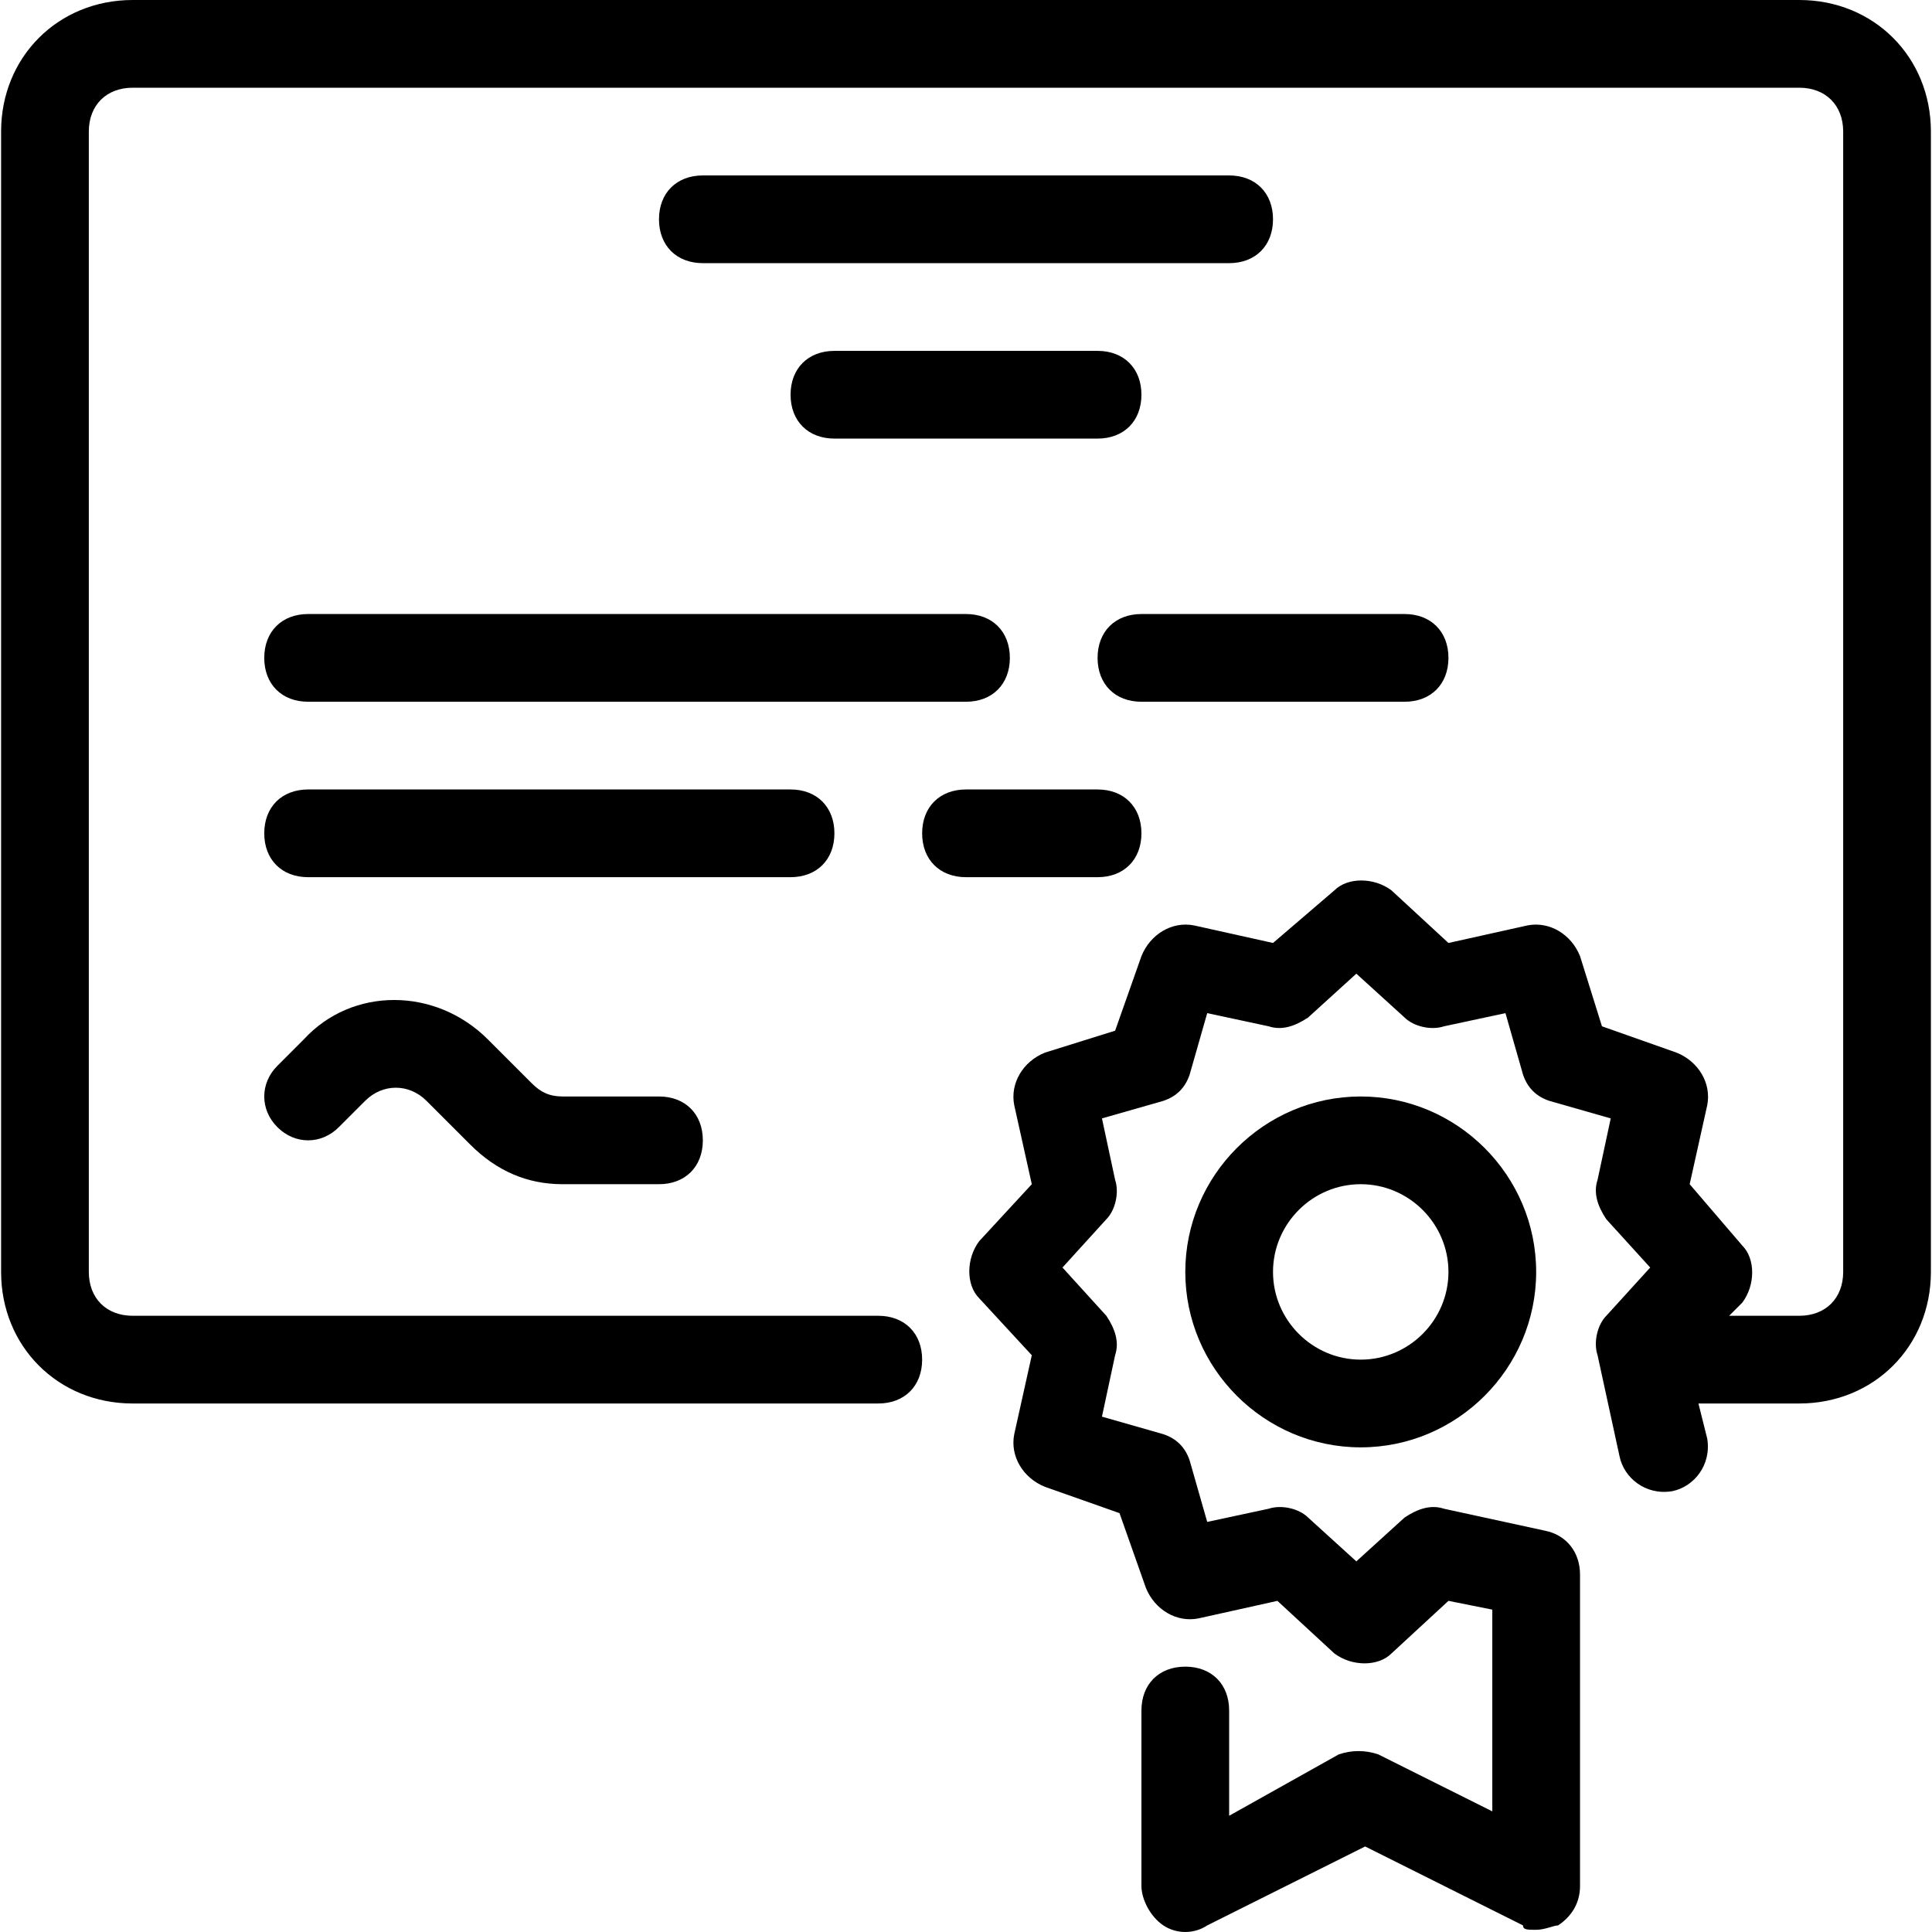
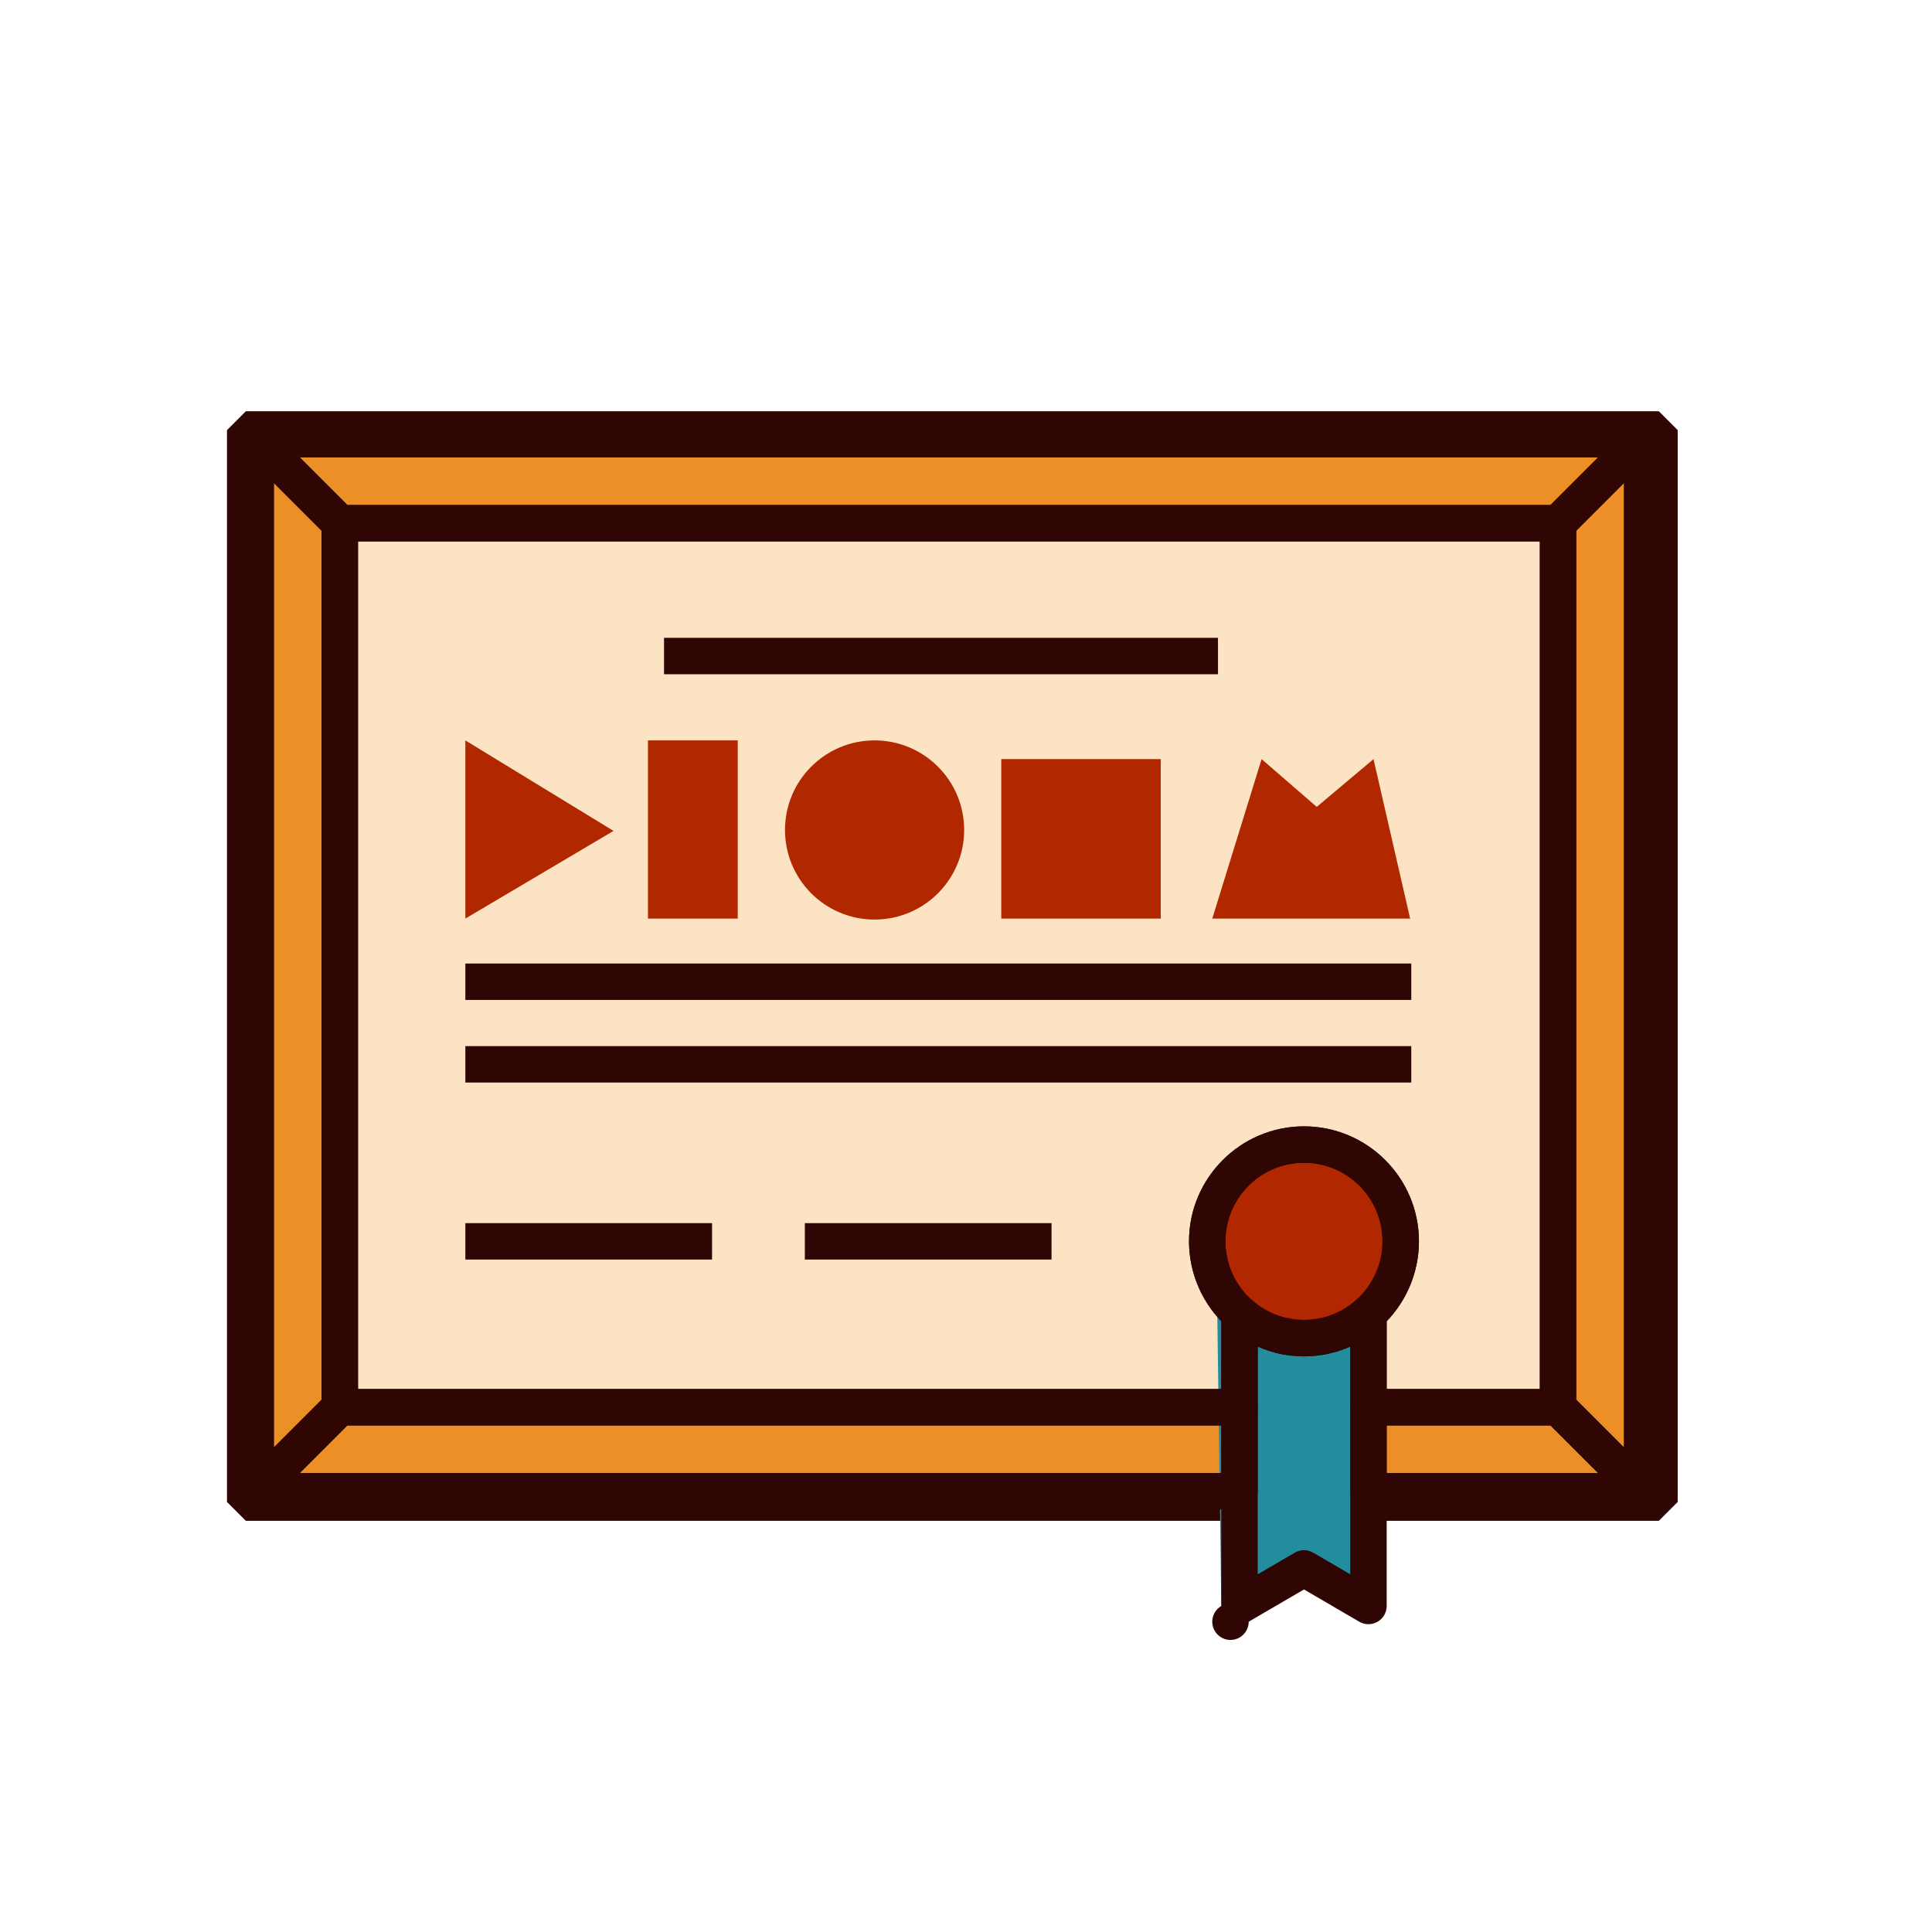
- <svg xmlns="http://www.w3.org/2000/svg" fill="#000000" height="800px" width="800px" version="1.1" id="Layer_1" viewBox="0 0 512.582 512.582" xml:space="preserve">
-   <g>
-     <g>
-       <path d="M477.382,0H35.2C15.418,0,0.291,15.127,0.291,34.909v302.545c0,19.782,15.127,34.909,34.909,34.909h197.818    c6.982,0,11.636-4.655,11.636-11.636s-4.655-11.636-11.636-11.636H35.2c-6.982,0-11.636-4.655-11.636-11.636V34.909    c0-6.982,4.655-11.636,11.636-11.636h442.182c6.982,0,11.636,4.655,11.636,11.636v302.545c0,6.982-4.655,11.636-11.636,11.636    h-18.618l3.491-3.491c3.491-4.655,3.491-11.636,0-15.127l-13.964-16.291l4.655-20.945c1.164-5.818-2.327-11.636-8.146-13.964    l-19.782-6.982l-5.818-18.618c-2.327-5.818-8.146-9.309-13.964-8.145l-20.945,4.655l-15.127-13.964    c-4.655-3.491-11.636-3.491-15.127,0l-16.291,13.964l-20.945-4.655c-5.818-1.164-11.636,2.327-13.964,8.145l-6.982,19.782    l-18.618,5.818c-5.818,2.327-9.309,8.146-8.145,13.964l4.655,20.945l-13.964,15.127c-3.491,4.655-3.491,11.636,0,15.127    l13.964,15.127l-4.655,20.945c-1.164,5.818,2.327,11.636,8.145,13.964l19.782,6.982L304,421.236    c2.327,5.818,8.145,9.309,13.964,8.145l20.945-4.655l15.127,13.964c4.655,3.491,11.636,3.491,15.127,0l15.127-13.964l11.636,2.327    v53.527l-30.255-15.127c-3.491-1.164-6.982-1.164-10.473,0l-29.091,16.291v-27.927c0-6.982-4.655-11.636-11.636-11.636    s-11.636,4.655-11.636,11.636v46.545c0,3.491,2.327,8.145,5.818,10.473c3.491,2.327,8.145,2.327,11.636,0l41.891-20.945    l41.891,20.945c0,1.164,1.164,1.164,3.491,1.164c2.327,0,4.655-1.164,5.818-1.164c3.491-2.327,5.818-5.818,5.818-10.473v-82.618    c0-5.818-3.491-10.473-9.309-11.636l-26.764-5.818c-3.491-1.164-6.982,0-10.473,2.327l-12.8,11.636l-12.8-11.636    c-2.327-2.327-6.982-3.491-10.473-2.327l-16.291,3.491l-4.655-16.291c-1.164-3.491-3.491-5.818-6.982-6.982l-16.291-4.655    l3.491-16.291c1.164-3.491,0-6.982-2.327-10.473l-11.636-12.8l11.636-12.8c2.327-2.327,3.491-6.982,2.327-10.473l-3.491-16.291    l16.291-4.655c3.491-1.164,5.818-3.491,6.982-6.982l4.655-16.291l16.291,3.491c3.491,1.164,6.982,0,10.473-2.327l12.8-11.636    l12.8,11.636c2.327,2.327,6.982,3.491,10.473,2.327l16.291-3.491l4.655,16.291c1.164,3.491,3.491,5.818,6.982,6.982l16.291,4.655    l-3.491,16.291c-1.164,3.491,0,6.982,2.327,10.473l11.636,12.8l-11.636,12.8c-2.327,2.327-3.491,6.982-2.327,10.473l5.818,26.764    c1.164,5.818,6.982,10.473,13.964,9.309c5.818-1.164,10.473-6.982,9.309-13.964l-2.327-9.309h26.764    c19.782,0,34.909-15.127,34.909-34.909V34.909C512.291,15.127,497.164,0,477.382,0z" />
-     </g>
-   </g>
-   <g>
-     <g>
-       <path d="M361.018,290.909c-25.6,0-46.545,20.945-46.545,46.545c0,25.6,20.945,46.545,46.545,46.545    c25.6,0,46.545-20.945,46.545-46.545C407.564,311.855,386.618,290.909,361.018,290.909z M361.018,360.727    c-12.8,0-23.273-10.473-23.273-23.273c0-12.8,10.473-23.273,23.273-23.273s23.273,10.473,23.273,23.273    C384.291,350.255,373.818,360.727,361.018,360.727z" />
-     </g>
-   </g>
-   <g>
-     <g>
-       <path d="M326.109,46.545H186.473c-6.982,0-11.636,4.655-11.636,11.636s4.655,11.636,11.636,11.636h139.636    c6.982,0,11.636-4.655,11.636-11.636S333.091,46.545,326.109,46.545z" />
-     </g>
-   </g>
-   <g>
-     <g>
-       <path d="M256.291,162.909H81.745c-6.982,0-11.636,4.655-11.636,11.636s4.655,11.636,11.636,11.636h174.545    c6.982,0,11.636-4.655,11.636-11.636S263.273,162.909,256.291,162.909z" />
-     </g>
-   </g>
-   <g>
-     <g>
-       <path d="M209.745,209.455h-128c-6.982,0-11.636,4.655-11.636,11.636c0,6.982,4.655,11.636,11.636,11.636h128    c6.982,0,11.636-4.655,11.636-11.636C221.382,214.109,216.727,209.455,209.745,209.455z" />
-     </g>
-   </g>
-   <g>
-     <g>
-       <path d="M291.2,93.091h-69.818c-6.982,0-11.636,4.655-11.636,11.636s4.655,11.636,11.636,11.636H291.2    c6.982,0,11.636-4.655,11.636-11.636S298.182,93.091,291.2,93.091z" />
-     </g>
-   </g>
-   <g>
-     <g>
-       <path d="M372.655,162.909h-69.818c-6.982,0-11.636,4.655-11.636,11.636s4.655,11.636,11.636,11.636h69.818    c6.982,0,11.636-4.655,11.636-11.636S379.636,162.909,372.655,162.909z" />
-     </g>
-   </g>
-   <g>
-     <g>
-       <path d="M174.836,290.909h-25.6c-3.491,0-5.818-1.164-8.145-3.491l-11.636-11.636c-13.964-13.964-36.073-13.964-48.873,0    l-6.982,6.982c-4.655,4.655-4.655,11.636,0,16.291s11.636,4.655,16.291,0l6.982-6.982c4.655-4.655,11.636-4.655,16.291,0    l11.636,11.636c6.982,6.982,15.127,10.473,24.436,10.473h25.6c6.982,0,11.636-4.655,11.636-11.636    S181.818,290.909,174.836,290.909z" />
-     </g>
-   </g>
-   <g>
-     <g>
-       <path d="M291.2,209.455h-34.909c-6.982,0-11.636,4.655-11.636,11.636c0,6.982,4.655,11.636,11.636,11.636H291.2    c6.982,0,11.636-4.655,11.636-11.636C302.836,214.109,298.182,209.455,291.2,209.455z" />
-     </g>
+ <svg xmlns="http://www.w3.org/2000/svg" width="256px" height="256px" viewBox="0 0 1024 1024" class="icon" version="1.1" fill="#000000">
+   <g id="SVGRepo_bgCarrier" stroke-width="0" />
+   <g id="SVGRepo_tracerCarrier" stroke-linecap="round" stroke-linejoin="round" />
+   <g id="SVGRepo_iconCarrier">
+     <path d="M130.307 227.97h748.911v568.098H130.307z" fill="#ED8F27" />
+     <path d="M879.218 806.068H130.307l-10-10V227.971l10-10h748.911l10 10v568.098l-10 9.999z m-738.911-20h728.911V237.971H140.307v548.097z" fill="#300604" />
+     <path d="M182.067 278.597h650.094v457.616H182.067z" fill="#FCE3C3" />
+     <path d="M647.317 851.206l48.691-28.271 34.106 36.642-2.786-162.345-82.199-4.633z" fill="#228E9D" />
+     <path d="M696.205 658.662m-51.076 0a51.076 51.076 0 1 0 102.152 0 51.076 51.076 0 1 0-102.152 0Z" fill="#B12800" />
+     <path d="M135.602 800.025a9.648 9.648 0 0 1-9.653-9.653V232.795a9.647 9.647 0 0 1 5.958-8.917 9.66 9.66 0 0 1 10.52 2.093l44.506 44.506a9.651 9.651 0 0 1 2.828 6.825v468.565a9.651 9.651 0 0 1-2.828 6.825l-44.506 44.506a9.65 9.65 0 0 1-6.825 2.827z m9.653-543.927V767.07l25.2-25.201V281.298l-25.2-25.2zM870.3 800.025a9.65 9.65 0 0 1-6.825-2.828l-44.506-44.506a9.651 9.651 0 0 1-2.828-6.825V277.301a9.651 9.651 0 0 1 2.828-6.825l44.506-44.506a9.648 9.648 0 0 1 10.52-2.093 9.646 9.646 0 0 1 5.958 8.917v557.578a9.646 9.646 0 0 1-9.653 9.653z m-34.853-58.156l25.2 25.201V256.098l-25.2 25.2v460.571z" fill="#300604" />
+     <path d="M825.794 286.954H180.108a9.658 9.658 0 0 1-6.825-2.828l-44.506-44.506a9.654 9.654 0 0 1-2.093-10.52 9.66 9.66 0 0 1 8.917-5.958H870.3a9.652 9.652 0 0 1 6.824 16.478l-44.506 44.506a9.654 9.654 0 0 1-6.824 2.828z m-641.689-19.306h637.692l25.2-25.2H158.905l25.2 25.2zM656.969 800.025H135.602a9.653 9.653 0 0 1-6.824-16.477l44.506-44.506a9.656 9.656 0 0 1 6.825-2.828H656.97c5.329 0 9.653 4.321 9.653 9.653v44.506c-0.001 5.332-4.325 9.652-9.654 9.652zM158.905 780.72h488.412v-25.2H184.105l-25.2 25.2zM870.3 800.025H725.306c-5.329 0-9.653-4.32-9.653-9.653v-44.506c0-5.332 4.324-9.653 9.653-9.653h100.488a9.658 9.658 0 0 1 6.825 2.828l44.506 44.506a9.653 9.653 0 0 1-6.825 16.478zM734.959 780.72h112.039l-25.2-25.2H734.96v25.2z" fill="#300604" />
+     <path d="M825.794 755.519H725.306c-5.329 0-9.653-4.321-9.653-9.653v-49.653a9.668 9.668 0 0 1 3.206-7.186c8.836-7.921 13.901-19.255 13.901-31.092 0-22.96-18.671-41.64-41.615-41.64-22.956 0-41.634 18.68-41.634 41.64a41.694 41.694 0 0 0 13.888 31.048 9.635 9.635 0 0 1 3.224 7.198v49.685c0 5.332-4.324 9.653-9.653 9.653H180.108c-5.329 0-9.653-4.321-9.653-9.653V277.301c0-5.332 4.324-9.653 9.653-9.653h645.685c5.329 0 9.653 4.321 9.653 9.653v468.565c0.001 5.333-4.323 9.653-9.652 9.653z m-90.835-19.305h81.182v-449.26h-626.38v449.26h457.555v-35.931a61.033 61.033 0 0 1-17.113-42.347c0-33.606 27.338-60.946 60.94-60.946 33.591 0 60.921 27.34 60.921 60.946 0 15.824-6.184 31.026-17.106 42.37v35.908z" fill="#300604" />
+     <path d="M351.943 338.053h293.614v19.306H351.943zM246.648 510.679h501.357v19.306H246.648zM246.648 554.468h501.357v19.306H246.648zM246.648 648.283h130.753v19.306H246.648zM426.583 648.283h130.754v19.306H426.583zM680.856 718.011l-1.835-0.346c-1.345-0.279-2.2-0.465-2.992-0.691l5.329-18.558c0.34 0.1 0.717 0.167 1.081 0.242l1.973 0.38-3.556 18.973zM700.873 718.102l-2.401-19.155 5.48 18.558c-0.974 0.264-2.03 0.465-3.079 0.597z" fill="#300604" />
+     <path d="M725.306 860.859a9.634 9.634 0 0 1-4.864-1.317l-29.298-17.094-29.31 17.097a9.653 9.653 0 1 1-14.517-8.34V696.182a9.654 9.654 0 0 1 16.101-7.183 40.115 40.115 0 0 0 9.143 6.175c1.672 0.873 3.325 1.568 5.273 2.231 0.873 0.301 1.728 0.568 2.595 0.795 0.302 0.057 0.591 0.122 0.848 0.195 0.415 0.113 0.88 0.204 1.345 0.302l1.791 0.342c4.393 0.707 8.918 0.741 13.706-0.041l3.167-0.669c0.924-0.223 1.929-0.474 2.872-0.826 5.606-1.876 10.451-4.698 14.737-8.506 2.847-2.52 6.913-3.145 10.363-1.587a9.652 9.652 0 0 1 5.7 8.805v154.993a9.655 9.655 0 0 1-4.845 8.371 9.66 9.66 0 0 1-4.807 1.28z m-58.684-147.121v120.663l19.658-11.469a9.655 9.655 0 0 1 9.728 0.003l19.645 11.463V713.753a59.866 59.866 0 0 1-5.052 1.942c-1.339 0.509-3.111 0.999-4.889 1.423l-4.261 0.893c-7.283 1.194-13.473 1.166-20.362 0.041l-2.067-0.387a55.936 55.936 0 0 1-2.432-0.544 10.192 10.192 0 0 1-0.578-0.125 53.317 53.317 0 0 1-4.456-1.335 58.645 58.645 0 0 1-4.934-1.923z" fill="#300604" />
+     <path d="M691.144 718.894c-3.236 0-6.624-0.283-10.055-0.842l-2.067-0.387a50.222 50.222 0 0 1-2.464-0.55 9.445 9.445 0 0 1-0.766-0.176 111.37 111.37 0 0 1-3.406-1.015c-0.088-0.028-0.71-0.223-0.798-0.252a59.35 59.35 0 0 1-7.655-3.23 60.702 60.702 0 0 1-12.537-8.384 8.89 8.89 0 0 1-0.855-0.678 60.996 60.996 0 0 1-20.337-45.446c0-33.606 27.338-60.946 60.94-60.946 33.591 0 60.921 27.34 60.921 60.946 0 17.313-7.402 33.882-20.311 45.464-0.346 0.308-0.71 0.591-1.088 0.842-5.97 5.102-12.694 8.949-20.016 11.437-1.672 0.553-3.281 1.043-4.94 1.439l-2.143 0.481c-0.597 0.169-1.647 0.371-2.696 0.503a60.648 60.648 0 0 1-9.727 0.794z m-10.589-20.67c0.258 0.05 0.503 0.11 0.729 0.17 0.415 0.122 0.792 0.189 1.156 0.264l1.929 0.371c4.481 0.726 8.962 0.751 13.75-0.031 0.126-0.034 1.056-0.198 1.188-0.226l1.979-0.443c1.043-0.251 2.136-0.591 3.218-0.952 5.222-1.776 10.08-4.632 14.366-8.466 0.277-0.245 0.56-0.471 0.855-0.678 8.295-7.877 13.033-18.853 13.033-30.297 0-22.96-18.671-41.64-41.615-41.64-22.956 0-41.634 18.68-41.634 41.64a41.684 41.684 0 0 0 13.172 30.391c0.257 0.189 0.509 0.396 0.754 0.613a41.585 41.585 0 0 0 9.194 6.272 40.533 40.533 0 0 0 5.204 2.194c1.044 0.319 1.892 0.583 2.722 0.818z" fill="#300604" />
+     <path d="M246.648 392.427v94.443l78.528-46.474zM343.431 392.427h47.583v94.443h-47.583z" fill="#B12800" />
+     <path d="M463.544 439.907m-47.48 0a47.48 47.48 0 1 0 94.96 0 47.48 47.48 0 1 0-94.96 0Z" fill="#B12800" />
+     <path d="M530.689 402.347h84.523v84.523h-84.523zM642.536 486.87l26.134-84.523 29.232 25.32 30.083-25.32 19.419 84.523z" fill="#B12800" />
  </g>
</svg>
